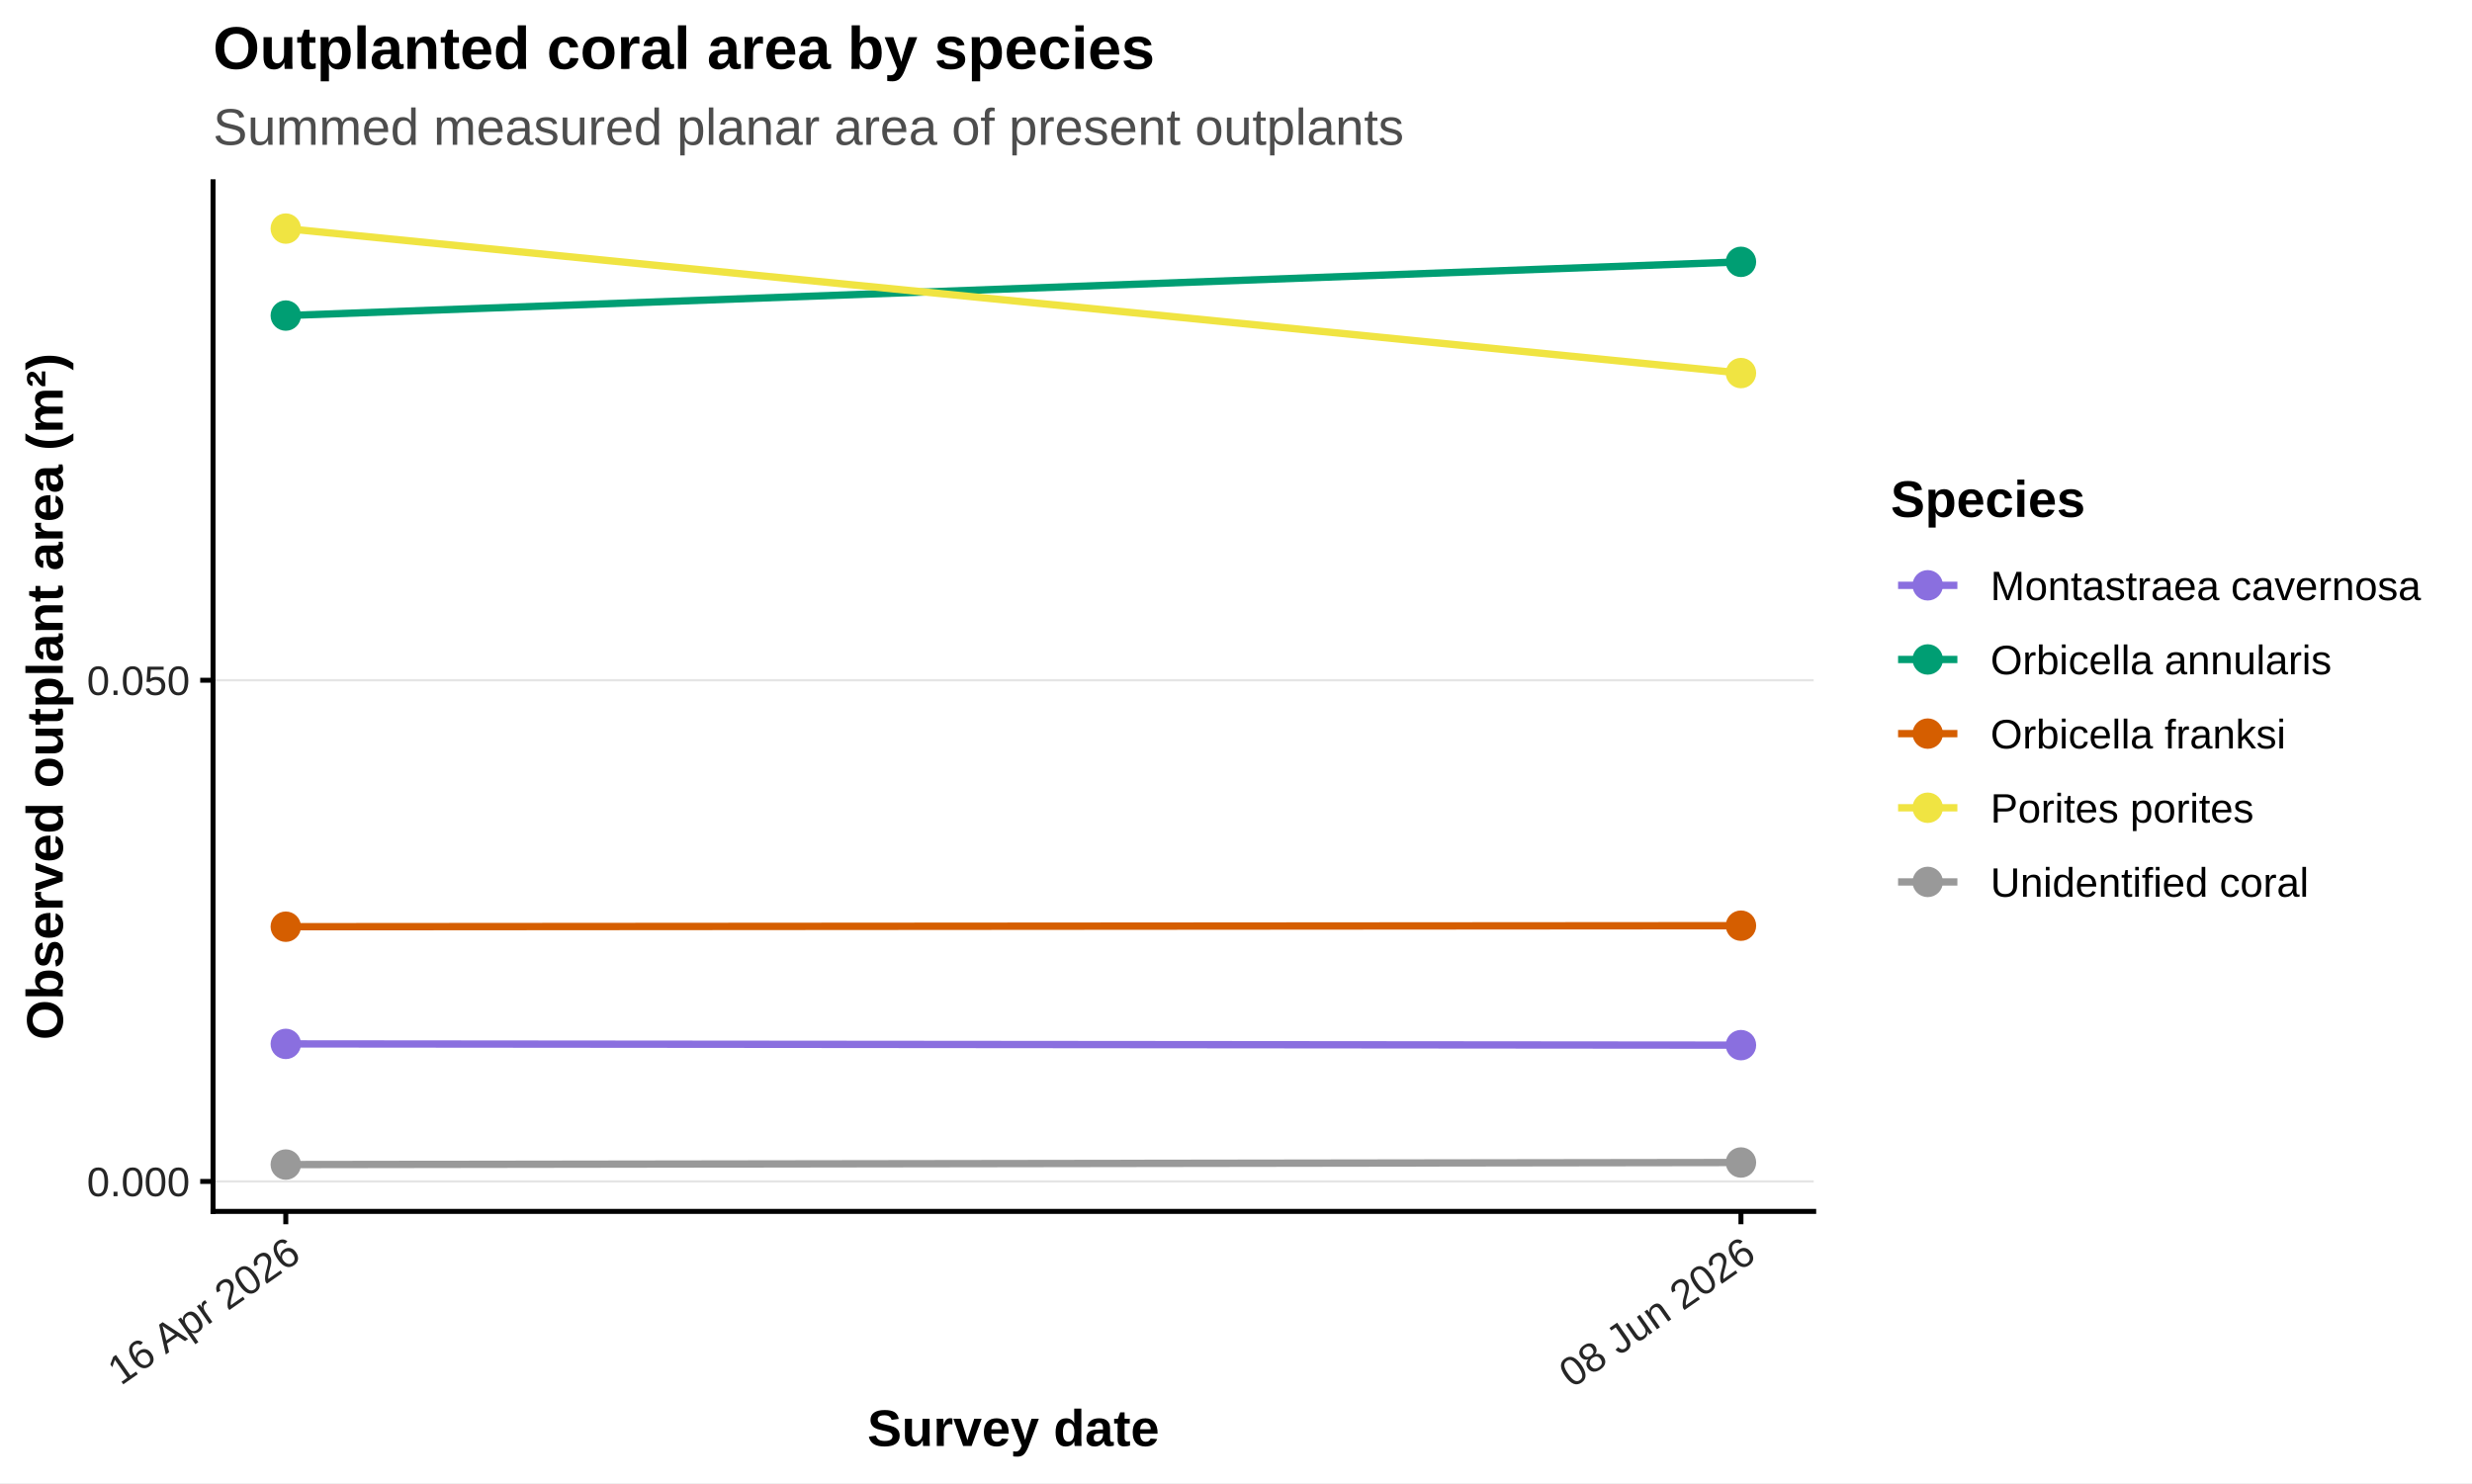
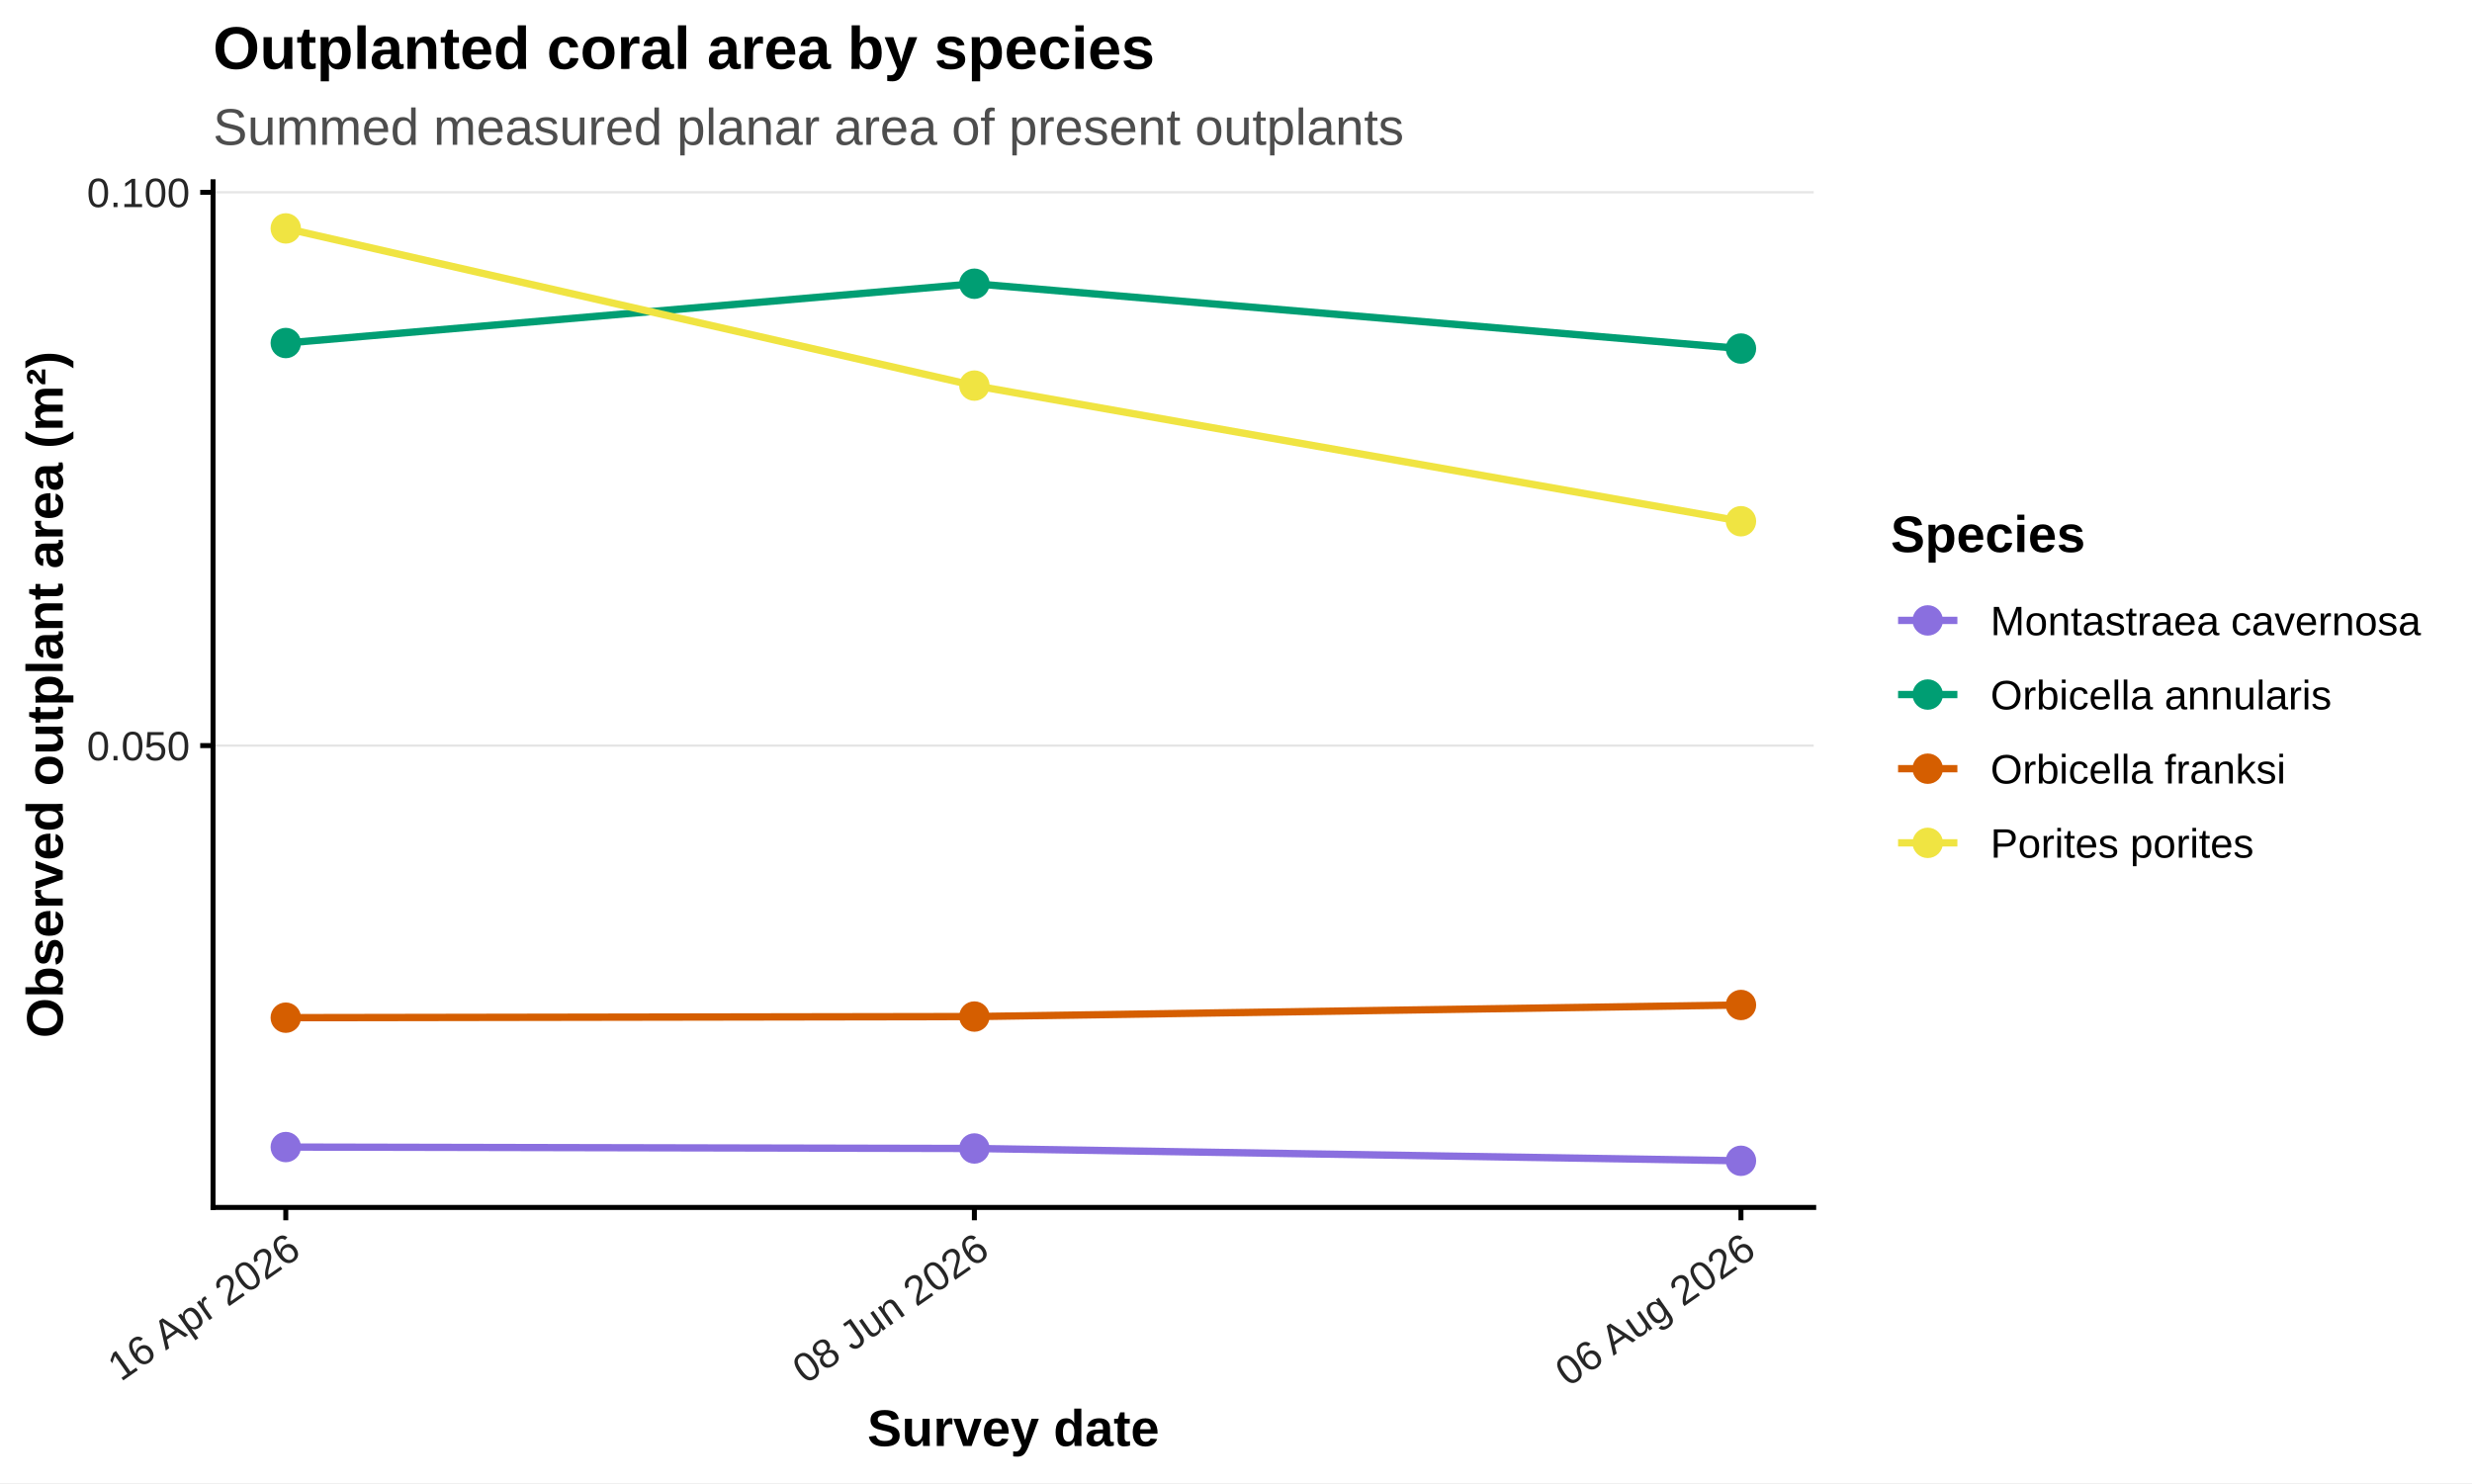
<svg xmlns="http://www.w3.org/2000/svg" class="svglite" width="576.00pt" height="345.60pt" viewBox="0 0 576.00 345.60">
  <defs>
    <style type="text/css">
    .svglite line, .svglite polyline, .svglite polygon, .svglite path, .svglite rect, .svglite circle {
      fill: none;
      stroke: #000000;
      stroke-linecap: round;
      stroke-linejoin: round;
      stroke-miterlimit: 10.00;
    }
    .svglite text {
      white-space: pre;
    }
  </style>
  </defs>
  <rect width="100%" height="100%" style="stroke: none; fill: #FFFFFF;" />
  <defs>
    <clipPath id="cpMC4wMHw1NzYuMDB8MC4wMHwzNDUuNjA=">
      <rect x="0.00" y="0.00" width="576.00" height="345.60" />
    </clipPath>
  </defs>
  <g clip-path="url(#cpMC4wMHw1NzYuMDB8MC4wMHwzNDUuNjA=)">
    <rect x="0.00" y="0.00" width="576.00" height="345.60" style="stroke-width: 1.16; stroke: #FFFFFF; fill: #FFFFFF;" />
  </g>
  <defs>
-     <clipPath id="cpNDkuNjR8NDIyLjYxfDQyLjM2fDI4Mi4zMA==">
-       <rect x="49.64" y="42.36" width="372.97" height="239.94" />
+     <clipPath id="cpNDkuNjR8NDIyLjYxfDQyLjM2fDI4MS4zOA==">
+       <rect x="49.64" y="42.36" width="372.97" height="239.02" />
    </clipPath>
  </defs>
-   <g clip-path="url(#cpNDkuNjR8NDIyLjYxfDQyLjM2fDI4Mi4zMA==)">
-     <rect x="49.64" y="42.36" width="372.97" height="239.94" style="stroke-width: 1.16; stroke: none; fill: #FFFFFF;" />
-     <polyline points="49.64,275.32 422.61,275.32 " style="stroke-width: 0.53; stroke: #E5E5E5; stroke-linecap: butt;" />
-     <polyline points="49.64,158.52 422.61,158.52 " style="stroke-width: 0.53; stroke: #E5E5E5; stroke-linecap: butt;" />
-     <polyline points="66.59,243.27 405.66,243.56 " style="stroke-width: 1.71; stroke: #8A6FDF; stroke-linecap: butt;" />
-     <polyline points="66.59,73.54 405.66,61.02 " style="stroke-width: 1.71; stroke: #009E73; stroke-linecap: butt;" />
-     <polyline points="66.59,215.96 405.66,215.72 " style="stroke-width: 1.71; stroke: #D55E00; stroke-linecap: butt;" />
-     <polyline points="66.59,53.27 405.66,86.94 " style="stroke-width: 1.71; stroke: #F0E442; stroke-linecap: butt;" />
-     <polyline points="66.59,271.39 405.66,270.91 " style="stroke-width: 1.71; stroke: #999999; stroke-linecap: butt;" />
-     <circle cx="66.59" cy="243.27" r="3.16" style="stroke-width: 0.77; stroke: #8A6FDF; fill: #8A6FDF;" />
-     <circle cx="66.59" cy="73.54" r="3.16" style="stroke-width: 0.77; stroke: #009E73; fill: #009E73;" />
-     <circle cx="66.59" cy="215.96" r="3.16" style="stroke-width: 0.77; stroke: #D55E00; fill: #D55E00;" />
-     <circle cx="66.59" cy="53.27" r="3.16" style="stroke-width: 0.77; stroke: #F0E442; fill: #F0E442;" />
-     <circle cx="66.59" cy="271.39" r="3.16" style="stroke-width: 0.77; stroke: #999999; fill: #999999;" />
-     <circle cx="405.66" cy="243.56" r="3.16" style="stroke-width: 0.77; stroke: #8A6FDF; fill: #8A6FDF;" />
-     <circle cx="405.66" cy="61.02" r="3.16" style="stroke-width: 0.77; stroke: #009E73; fill: #009E73;" />
-     <circle cx="405.66" cy="215.72" r="3.16" style="stroke-width: 0.77; stroke: #D55E00; fill: #D55E00;" />
-     <circle cx="405.66" cy="86.94" r="3.16" style="stroke-width: 0.77; stroke: #F0E442; fill: #F0E442;" />
-     <circle cx="405.66" cy="270.91" r="3.16" style="stroke-width: 0.77; stroke: #999999; fill: #999999;" />
+   <g clip-path="url(#cpNDkuNjR8NDIyLjYxfDQyLjM2fDI4MS4zOA==)">
+     <rect x="49.64" y="42.36" width="372.97" height="239.02" style="stroke-width: 1.16; stroke: none; fill: #FFFFFF;" />
+     <polyline points="49.64,173.75 422.61,173.75 " style="stroke-width: 0.53; stroke: #E5E5E5; stroke-linecap: butt;" />
+     <polyline points="49.64,44.81 422.61,44.81 " style="stroke-width: 0.53; stroke: #E5E5E5; stroke-linecap: butt;" />
+     <polyline points="66.59,267.31 227.04,267.64 405.66,270.51 " style="stroke-width: 1.71; stroke: #8A6FDF; stroke-linecap: butt;" />
+     <polyline points="66.59,79.94 227.04,66.12 405.66,81.23 " style="stroke-width: 1.71; stroke: #009E73; stroke-linecap: butt;" />
+     <polyline points="66.59,237.16 227.04,236.90 405.66,234.20 " style="stroke-width: 1.71; stroke: #D55E00; stroke-linecap: butt;" />
+     <polyline points="66.59,53.23 227.04,89.86 405.66,121.47 " style="stroke-width: 1.71; stroke: #F0E442; stroke-linecap: butt;" />
+     <circle cx="66.59" cy="267.31" r="3.16" style="stroke-width: 0.77; stroke: #8A6FDF; fill: #8A6FDF;" />
+     <circle cx="66.59" cy="79.94" r="3.16" style="stroke-width: 0.77; stroke: #009E73; fill: #009E73;" />
+     <circle cx="66.59" cy="237.16" r="3.16" style="stroke-width: 0.77; stroke: #D55E00; fill: #D55E00;" />
+     <circle cx="66.59" cy="53.23" r="3.16" style="stroke-width: 0.77; stroke: #F0E442; fill: #F0E442;" />
+     <circle cx="227.04" cy="267.64" r="3.16" style="stroke-width: 0.77; stroke: #8A6FDF; fill: #8A6FDF;" />
+     <circle cx="227.04" cy="66.12" r="3.16" style="stroke-width: 0.77; stroke: #009E73; fill: #009E73;" />
+     <circle cx="227.04" cy="236.90" r="3.16" style="stroke-width: 0.77; stroke: #D55E00; fill: #D55E00;" />
+     <circle cx="227.04" cy="89.86" r="3.16" style="stroke-width: 0.77; stroke: #F0E442; fill: #F0E442;" />
+     <circle cx="405.66" cy="270.51" r="3.16" style="stroke-width: 0.77; stroke: #8A6FDF; fill: #8A6FDF;" />
+     <circle cx="405.66" cy="81.23" r="3.16" style="stroke-width: 0.77; stroke: #009E73; fill: #009E73;" />
+     <circle cx="405.66" cy="234.20" r="3.16" style="stroke-width: 0.77; stroke: #D55E00; fill: #D55E00;" />
+     <circle cx="405.66" cy="121.47" r="3.16" style="stroke-width: 0.77; stroke: #F0E442; fill: #F0E442;" />
  </g>
  <g clip-path="url(#cpMC4wMHw1NzYuMDB8MC4wMHwzNDUuNjA=)">
-     <polyline points="49.64,282.30 49.64,42.36 " style="stroke-width: 1.16; stroke-linecap: square;" />
-     <text x="44.26" y="278.76" text-anchor="end" style="font-size: 9.60px;fill: #262626; font-family: &quot;Arial&quot;;" textLength="24.00px" lengthAdjust="spacingAndGlyphs">0.000</text>
-     <text x="44.26" y="161.96" text-anchor="end" style="font-size: 9.60px;fill: #262626; font-family: &quot;Arial&quot;;" textLength="24.00px" lengthAdjust="spacingAndGlyphs">0.050</text>
-     <polyline points="46.65,275.32 49.64,275.32 " style="stroke-width: 1.16; stroke-linecap: butt;" />
-     <polyline points="46.65,158.52 49.64,158.52 " style="stroke-width: 1.16; stroke-linecap: butt;" />
-     <polyline points="49.64,282.30 422.61,282.30 " style="stroke-width: 1.16; stroke-linecap: square;" />
-     <polyline points="66.59,285.29 66.59,282.30 " style="stroke-width: 1.16; stroke-linecap: butt;" />
-     <polyline points="405.66,285.29 405.66,282.30 " style="stroke-width: 1.16; stroke-linecap: butt;" />
-     <text transform="translate(70.54,293.32) rotate(-35)" text-anchor="end" style="font-size: 9.60px;fill: #262626; font-family: &quot;Arial&quot;;" textLength="52.27px" lengthAdjust="spacingAndGlyphs">16 Apr 2026</text>
-     <text transform="translate(409.60,293.32) rotate(-35)" text-anchor="end" style="font-size: 9.60px;fill: #262626; font-family: &quot;Arial&quot;;" textLength="52.80px" lengthAdjust="spacingAndGlyphs">08 Jun 2026</text>
+     <polyline points="49.64,281.38 49.64,42.36 " style="stroke-width: 1.16; stroke-linecap: square;" />
+     <text x="44.26" y="177.19" text-anchor="end" style="font-size: 9.60px;fill: #262626; font-family: &quot;Arial&quot;;" textLength="24.00px" lengthAdjust="spacingAndGlyphs">0.050</text>
+     <text x="44.26" y="48.26" text-anchor="end" style="font-size: 9.60px;fill: #262626; font-family: &quot;Arial&quot;;" textLength="24.00px" lengthAdjust="spacingAndGlyphs">0.100</text>
+     <polyline points="46.65,173.75 49.64,173.75 " style="stroke-width: 1.16; stroke-linecap: butt;" />
+     <polyline points="46.65,44.81 49.64,44.81 " style="stroke-width: 1.16; stroke-linecap: butt;" />
+     <polyline points="49.64,281.38 422.61,281.38 " style="stroke-width: 1.16; stroke-linecap: square;" />
+     <polyline points="66.59,284.37 66.59,281.38 " style="stroke-width: 1.16; stroke-linecap: butt;" />
+     <polyline points="227.04,284.37 227.04,281.38 " style="stroke-width: 1.16; stroke-linecap: butt;" />
+     <polyline points="405.66,284.37 405.66,281.38 " style="stroke-width: 1.16; stroke-linecap: butt;" />
+     <text transform="translate(70.54,292.40) rotate(-35)" text-anchor="end" style="font-size: 9.60px;fill: #262626; font-family: &quot;Arial&quot;;" textLength="52.27px" lengthAdjust="spacingAndGlyphs">16 Apr 2026</text>
+     <text transform="translate(230.99,292.40) rotate(-35)" text-anchor="end" style="font-size: 9.60px;fill: #262626; font-family: &quot;Arial&quot;;" textLength="52.80px" lengthAdjust="spacingAndGlyphs">08 Jun 2026</text>
+     <text transform="translate(409.60,292.40) rotate(-35)" text-anchor="end" style="font-size: 9.60px;fill: #262626; font-family: &quot;Arial&quot;;" textLength="54.41px" lengthAdjust="spacingAndGlyphs">06 Aug 2026</text>
    <text x="236.12" y="336.97" text-anchor="middle" style="font-size: 12.00px; font-weight: bold; font-family: &quot;Arial&quot;;" textLength="68.04px" lengthAdjust="spacingAndGlyphs">Survey date</text>
-     <text transform="translate(14.62,162.33) rotate(-90)" text-anchor="middle" style="font-size: 12.00px; font-weight: bold; font-family: &quot;Arial&quot;;" textLength="160.04px" lengthAdjust="spacingAndGlyphs">Observed outplant area (m²)</text>
-     <rect x="434.56" y="104.52" width="135.46" height="115.62" style="stroke-width: 1.16; stroke: none; fill: #FFFFFF;" />
-     <text x="440.54" y="120.46" style="font-size: 12.00px; font-weight: bold; font-family: &quot;Arial&quot;;" textLength="45.37px" lengthAdjust="spacingAndGlyphs">Species</text>
-     <rect x="440.54" y="127.76" width="17.28" height="17.28" style="stroke-width: 1.16; stroke: none; fill: #FFFFFF;" />
-     <line x1="442.27" y1="136.40" x2="456.09" y2="136.40" style="stroke-width: 1.71; stroke: #8A6FDF; stroke-linecap: butt;" />
-     <circle cx="449.18" cy="136.40" r="3.16" style="stroke-width: 0.77; stroke: #8A6FDF; fill: #8A6FDF;" />
-     <rect x="440.54" y="145.04" width="17.28" height="17.28" style="stroke-width: 1.16; stroke: none; fill: #FFFFFF;" />
-     <line x1="442.27" y1="153.68" x2="456.09" y2="153.68" style="stroke-width: 1.71; stroke: #009E73; stroke-linecap: butt;" />
-     <circle cx="449.18" cy="153.68" r="3.16" style="stroke-width: 0.77; stroke: #009E73; fill: #009E73;" />
-     <rect x="440.54" y="162.32" width="17.28" height="17.28" style="stroke-width: 1.16; stroke: none; fill: #FFFFFF;" />
-     <line x1="442.27" y1="170.96" x2="456.09" y2="170.96" style="stroke-width: 1.71; stroke: #D55E00; stroke-linecap: butt;" />
-     <circle cx="449.18" cy="170.96" r="3.16" style="stroke-width: 0.77; stroke: #D55E00; fill: #D55E00;" />
-     <rect x="440.54" y="179.60" width="17.28" height="17.28" style="stroke-width: 1.16; stroke: none; fill: #FFFFFF;" />
-     <line x1="442.27" y1="188.24" x2="456.09" y2="188.24" style="stroke-width: 1.71; stroke: #F0E442; stroke-linecap: butt;" />
-     <circle cx="449.18" cy="188.24" r="3.16" style="stroke-width: 0.77; stroke: #F0E442; fill: #F0E442;" />
-     <rect x="440.54" y="196.88" width="17.28" height="17.28" style="stroke-width: 1.16; stroke: none; fill: #FFFFFF;" />
-     <line x1="442.27" y1="205.52" x2="456.09" y2="205.52" style="stroke-width: 1.71; stroke: #999999; stroke-linecap: butt;" />
-     <circle cx="449.18" cy="205.52" r="3.16" style="stroke-width: 0.77; stroke: #999999; fill: #999999;" />
-     <text x="463.80" y="139.85" style="font-size: 9.60px; font-family: &quot;Arial&quot;;" textLength="100.25px" lengthAdjust="spacingAndGlyphs">Montastraea cavernosa</text>
-     <text x="463.80" y="157.13" style="font-size: 9.60px; font-family: &quot;Arial&quot;;" textLength="79.44px" lengthAdjust="spacingAndGlyphs">Orbicella annularis</text>
-     <text x="463.80" y="174.41" style="font-size: 9.60px; font-family: &quot;Arial&quot;;" textLength="68.77px" lengthAdjust="spacingAndGlyphs">Orbicella franksi</text>
-     <text x="463.80" y="191.69" style="font-size: 9.60px; font-family: &quot;Arial&quot;;" textLength="61.32px" lengthAdjust="spacingAndGlyphs">Porites porites</text>
-     <text x="463.80" y="208.97" style="font-size: 9.60px; font-family: &quot;Arial&quot;;" textLength="74.12px" lengthAdjust="spacingAndGlyphs">Unidentified coral</text>
+     <text transform="translate(14.62,161.87) rotate(-90)" text-anchor="middle" style="font-size: 12.00px; font-weight: bold; font-family: &quot;Arial&quot;;" textLength="160.04px" lengthAdjust="spacingAndGlyphs">Observed outplant area (m²)</text>
+     <rect x="434.56" y="112.70" width="135.46" height="98.34" style="stroke-width: 1.16; stroke: none; fill: #FFFFFF;" />
+     <text x="440.54" y="128.64" style="font-size: 12.00px; font-weight: bold; font-family: &quot;Arial&quot;;" textLength="45.37px" lengthAdjust="spacingAndGlyphs">Species</text>
+     <rect x="440.54" y="135.94" width="17.28" height="17.28" style="stroke-width: 1.16; stroke: none; fill: #FFFFFF;" />
+     <line x1="442.27" y1="144.58" x2="456.09" y2="144.58" style="stroke-width: 1.71; stroke: #8A6FDF; stroke-linecap: butt;" />
+     <circle cx="449.18" cy="144.58" r="3.16" style="stroke-width: 0.77; stroke: #8A6FDF; fill: #8A6FDF;" />
+     <rect x="440.54" y="153.22" width="17.28" height="17.28" style="stroke-width: 1.16; stroke: none; fill: #FFFFFF;" />
+     <line x1="442.27" y1="161.86" x2="456.09" y2="161.86" style="stroke-width: 1.71; stroke: #009E73; stroke-linecap: butt;" />
+     <circle cx="449.18" cy="161.86" r="3.16" style="stroke-width: 0.77; stroke: #009E73; fill: #009E73;" />
+     <rect x="440.54" y="170.50" width="17.28" height="17.28" style="stroke-width: 1.16; stroke: none; fill: #FFFFFF;" />
+     <line x1="442.27" y1="179.14" x2="456.09" y2="179.14" style="stroke-width: 1.71; stroke: #D55E00; stroke-linecap: butt;" />
+     <circle cx="449.18" cy="179.14" r="3.16" style="stroke-width: 0.77; stroke: #D55E00; fill: #D55E00;" />
+     <rect x="440.54" y="187.78" width="17.28" height="17.28" style="stroke-width: 1.16; stroke: none; fill: #FFFFFF;" />
+     <line x1="442.27" y1="196.42" x2="456.09" y2="196.42" style="stroke-width: 1.71; stroke: #F0E442; stroke-linecap: butt;" />
+     <circle cx="449.18" cy="196.42" r="3.16" style="stroke-width: 0.77; stroke: #F0E442; fill: #F0E442;" />
+     <text x="463.80" y="148.03" style="font-size: 9.60px; font-family: &quot;Arial&quot;;" textLength="100.25px" lengthAdjust="spacingAndGlyphs">Montastraea cavernosa</text>
+     <text x="463.80" y="165.31" style="font-size: 9.60px; font-family: &quot;Arial&quot;;" textLength="79.44px" lengthAdjust="spacingAndGlyphs">Orbicella annularis</text>
+     <text x="463.80" y="182.59" style="font-size: 9.60px; font-family: &quot;Arial&quot;;" textLength="68.77px" lengthAdjust="spacingAndGlyphs">Orbicella franksi</text>
+     <text x="463.80" y="199.87" style="font-size: 9.60px; font-family: &quot;Arial&quot;;" textLength="61.32px" lengthAdjust="spacingAndGlyphs">Porites porites</text>
    <text x="49.64" y="33.74" style="font-size: 12.00px;fill: #4D4D4D; font-family: &quot;Arial&quot;;" textLength="277.49px" lengthAdjust="spacingAndGlyphs">Summed measured planar area of present outplants</text>
    <text x="49.64" y="16.05" style="font-size: 14.00px; font-weight: bold; font-family: &quot;Arial&quot;;" textLength="219.33px" lengthAdjust="spacingAndGlyphs">Outplanted coral area by species</text>
  </g>
</svg>
